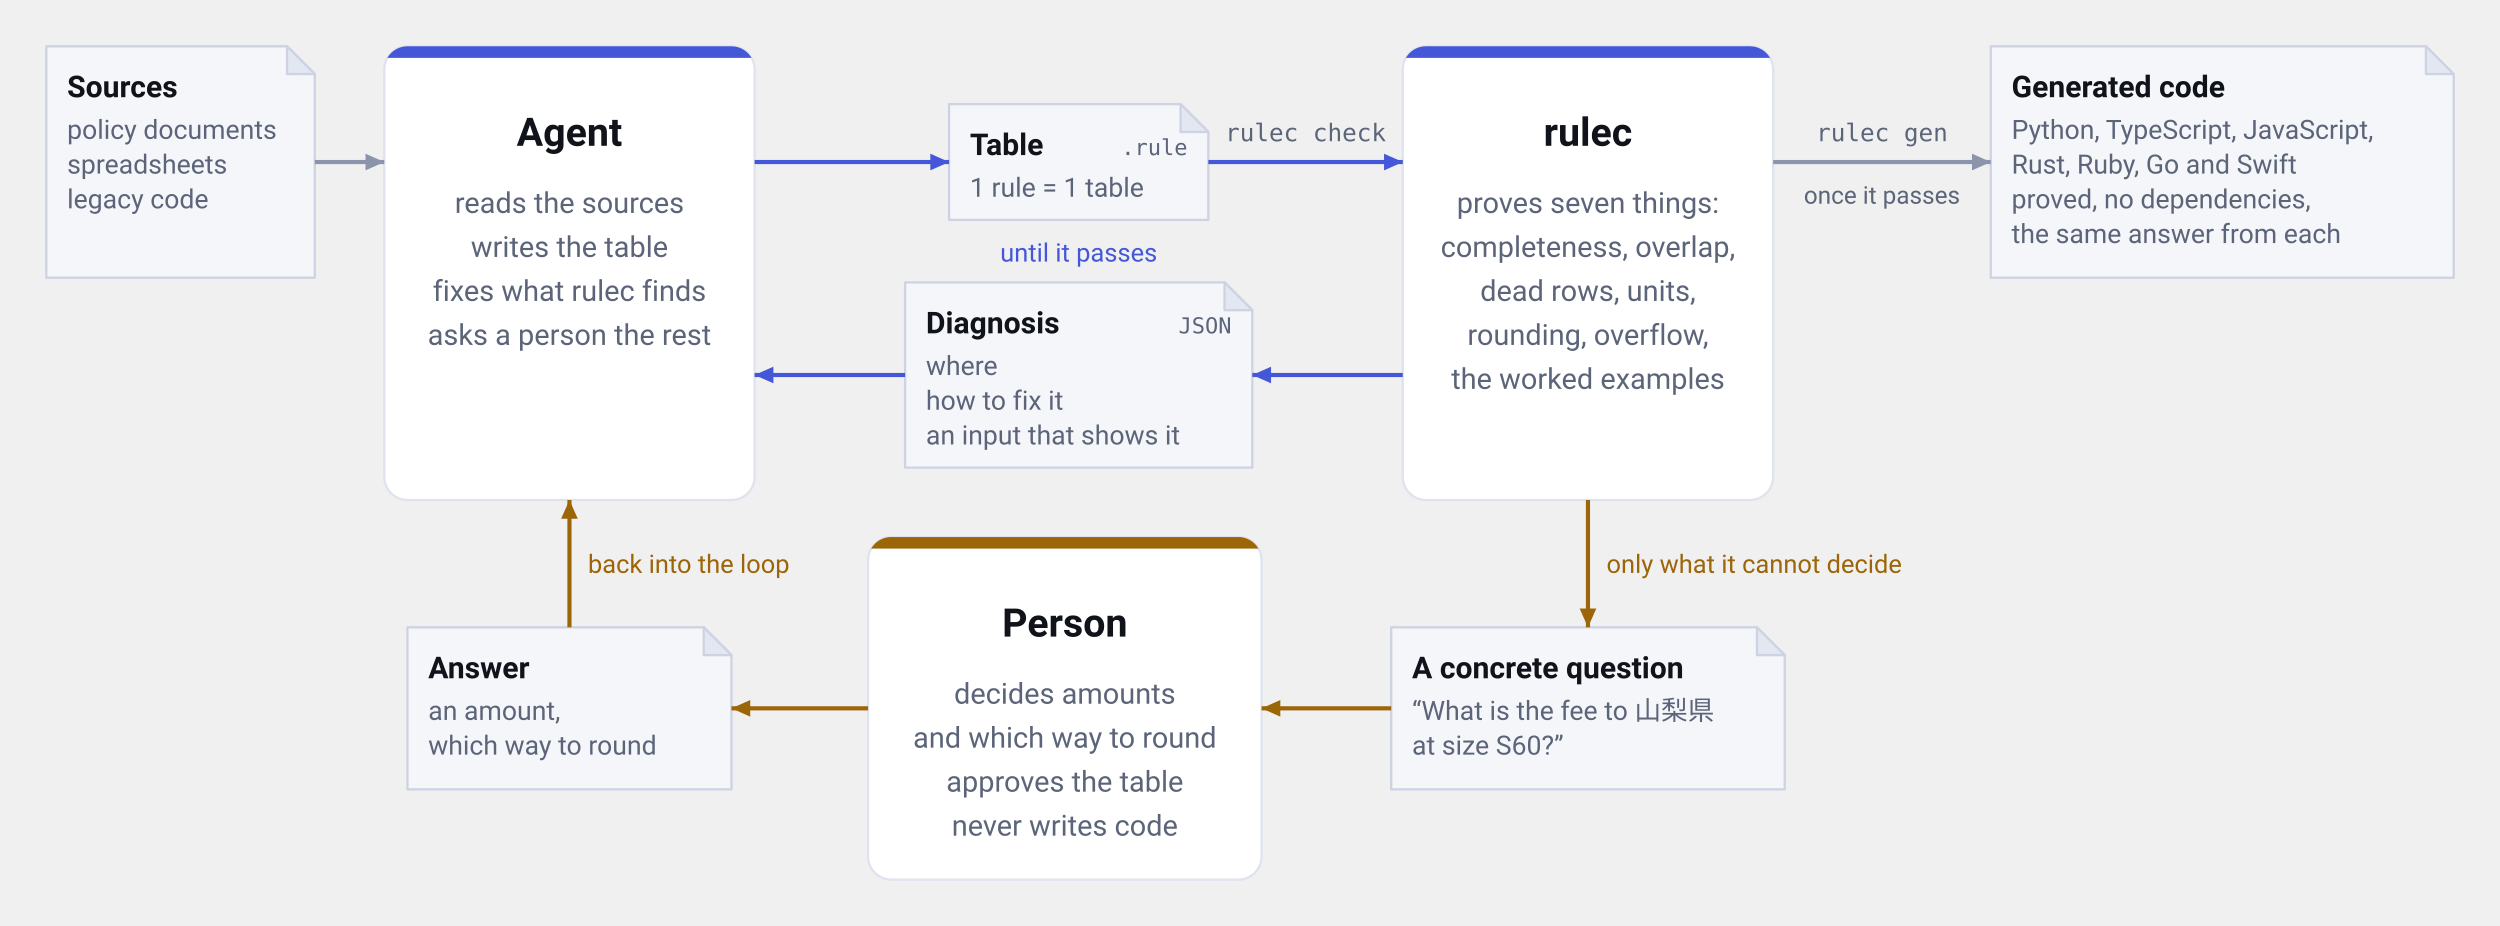
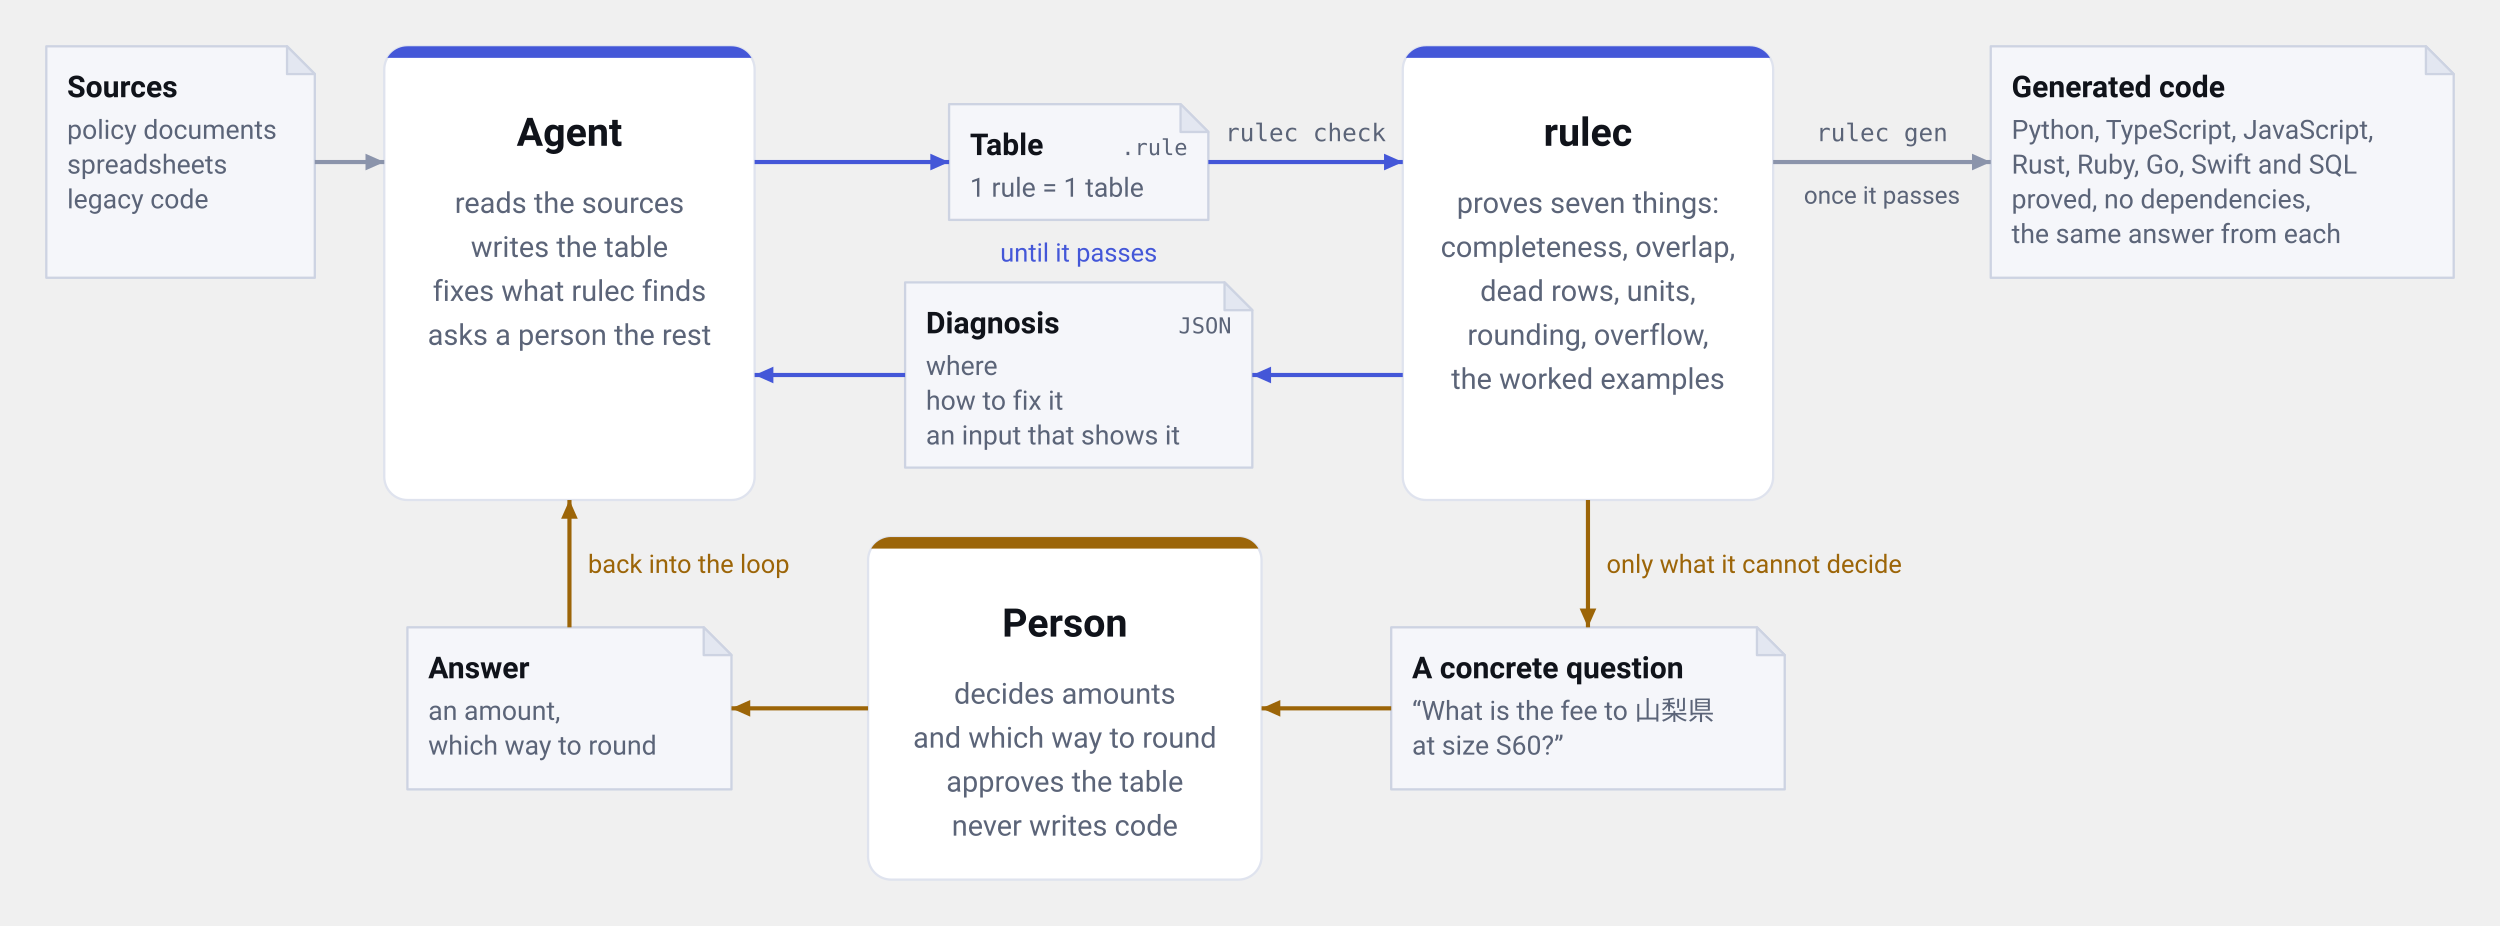
- <svg xmlns="http://www.w3.org/2000/svg" viewBox="0 0 1080 400" width="1080" height="400" role="img" aria-label="The agent reads the sources and writes the table (.rule), then runs rulec check. rulec returns a diagnosis - where, how to fix it, and an input that shows the problem - and the agent fixes the table until it passes. Only what the tool cannot decide reaches a person, as a question with a concrete case; the person answers with an amount or a rounding direction. Once the table passes, rulec gen emits proved Python, TypeScript, JavaScript, Rust, Ruby, Go and Swift." font-family="-apple-system, BlinkMacSystemFont, &quot;Hiragino Sans&quot;, &quot;Noto Sans JP&quot;, &quot;Yu Gothic&quot;, Meiryo, &quot;Segoe UI&quot;, Roboto, sans-serif">
+ <svg xmlns="http://www.w3.org/2000/svg" viewBox="0 0 1080 400" width="1080" height="400" role="img" aria-label="The agent reads the sources and writes the table (.rule), then runs rulec check. rulec returns a diagnosis - where, how to fix it, and an input that shows the problem - and the agent fixes the table until it passes. Only what the tool cannot decide reaches a person, as a question with a concrete case; the person answers with an amount or a rounding direction. Once the table passes, rulec gen emits proved Python, TypeScript, JavaScript, Rust, Ruby, Go, Swift and SQL." font-family="-apple-system, BlinkMacSystemFont, &quot;Hiragino Sans&quot;, &quot;Noto Sans JP&quot;, &quot;Yu Gothic&quot;, Meiryo, &quot;Segoe UI&quot;, Roboto, sans-serif">
  <defs>
    <marker id="head-neutral" viewBox="0 0 10 10" refX="9" refY="5" markerWidth="9" markerHeight="9" markerUnits="userSpaceOnUse" orient="auto">
      <path d="M0,1 L9,5 L0,9 Z" fill="#8b94ab" />
    </marker>
    <marker id="head-accent" viewBox="0 0 10 10" refX="9" refY="5" markerWidth="9" markerHeight="9" markerUnits="userSpaceOnUse" orient="auto">
      <path d="M0,1 L9,5 L0,9 Z" fill="#4457d8" />
    </marker>
    <marker id="head-human" viewBox="0 0 10 10" refX="9" refY="5" markerWidth="9" markerHeight="9" markerUnits="userSpaceOnUse" orient="auto">
      <path d="M0,1 L9,5 L0,9 Z" fill="#9c6508" />
    </marker>
  </defs>
  <clipPath id="clip-agent">
    <rect x="166" y="20" width="160" height="196" rx="10" />
  </clipPath>
  <rect x="166" y="20" width="160" height="196" rx="10" fill="#ffffff" stroke="#dfe3ee" />
  <rect x="166" y="20" width="160" height="5" fill="#4457d8" clip-path="url(#clip-agent)" />
  <text x="246.0" y="63" font-size="17" font-weight="700" text-anchor="middle" fill="#10131a">Agent</text>
  <text x="246.0" y="92" font-size="12.5" font-weight="400" text-anchor="middle" fill="#5b6478">reads the sources</text>
  <text x="246.0" y="111" font-size="12.5" font-weight="400" text-anchor="middle" fill="#5b6478">writes the table</text>
  <text x="246.0" y="130" font-size="12.5" font-weight="400" text-anchor="middle" fill="#5b6478">fixes what rulec finds</text>
  <text x="246.0" y="149" font-size="12.5" font-weight="400" text-anchor="middle" fill="#5b6478">asks a person the rest</text>
  <clipPath id="clip-rulec">
    <rect x="606" y="20" width="160" height="196" rx="10" />
  </clipPath>
  <rect x="606" y="20" width="160" height="196" rx="10" fill="#ffffff" stroke="#dfe3ee" />
  <rect x="606" y="20" width="160" height="5" fill="#4457d8" clip-path="url(#clip-rulec)" />
  <text x="686.0" y="63" font-size="17" font-weight="700" text-anchor="middle" fill="#10131a">rulec</text>
  <text x="686.0" y="92" font-size="12.5" font-weight="400" text-anchor="middle" fill="#5b6478">proves seven things:</text>
  <text x="686.0" y="111" font-size="12.5" font-weight="400" text-anchor="middle" fill="#5b6478">completeness, overlap,</text>
  <text x="686.0" y="130" font-size="12.5" font-weight="400" text-anchor="middle" fill="#5b6478">dead rows, units,</text>
  <text x="686.0" y="149" font-size="12.5" font-weight="400" text-anchor="middle" fill="#5b6478">rounding, overflow,</text>
  <text x="686.0" y="168" font-size="12.5" font-weight="400" text-anchor="middle" fill="#5b6478">the worked examples</text>
  <clipPath id="clip-person">
    <rect x="375" y="232" width="170" height="148" rx="10" />
  </clipPath>
  <rect x="375" y="232" width="170" height="148" rx="10" fill="#ffffff" stroke="#dfe3ee" />
  <rect x="375" y="232" width="170" height="5" fill="#9c6508" clip-path="url(#clip-person)" />
  <text x="460.0" y="275" font-size="17" font-weight="700" text-anchor="middle" fill="#10131a">Person</text>
  <text x="460.0" y="304" font-size="12.5" font-weight="400" text-anchor="middle" fill="#5b6478">decides amounts</text>
  <text x="460.0" y="323" font-size="12.5" font-weight="400" text-anchor="middle" fill="#5b6478">and which way to round</text>
  <text x="460.0" y="342" font-size="12.5" font-weight="400" text-anchor="middle" fill="#5b6478">approves the table</text>
  <text x="460.0" y="361" font-size="12.5" font-weight="400" text-anchor="middle" fill="#5b6478">never writes code</text>
  <path d="M20,20 H124 L136,32 V120 H20 Z" fill="#f5f6fa" stroke="#cdd3e2" stroke-linejoin="round" />
  <path d="M124,20 V32 H136 Z" fill="#e3e7f1" stroke="#cdd3e2" stroke-linejoin="round" />
  <text x="29" y="42" font-size="13" font-weight="600" text-anchor="start" fill="#10131a">Sources</text>
  <text x="29" y="60" font-size="11.5" font-weight="400" text-anchor="start" fill="#5b6478">policy documents</text>
  <text x="29" y="75" font-size="11.5" font-weight="400" text-anchor="start" fill="#5b6478">spreadsheets</text>
  <text x="29" y="90" font-size="11.5" font-weight="400" text-anchor="start" fill="#5b6478">legacy code</text>
  <path d="M410,45 H510 L522,57 V95 H410 Z" fill="#f5f6fa" stroke="#cdd3e2" stroke-linejoin="round" />
  <path d="M510,45 V57 H522 Z" fill="#e3e7f1" stroke="#cdd3e2" stroke-linejoin="round" />
  <text x="419" y="67" font-size="13" font-weight="600" text-anchor="start" fill="#10131a">Table</text>
  <text x="513" y="67" font-size="9.5" font-weight="400" text-anchor="end" fill="#5b6478" font-family="ui-monospace, SFMono-Regular, Menlo, Consolas, monospace">.rule</text>
  <text x="419" y="85" font-size="11.5" font-weight="400" text-anchor="start" fill="#5b6478">1 rule = 1 table</text>
  <path d="M391,122 H529 L541,134 V202 H391 Z" fill="#f5f6fa" stroke="#cdd3e2" stroke-linejoin="round" />
  <path d="M529,122 V134 H541 Z" fill="#e3e7f1" stroke="#cdd3e2" stroke-linejoin="round" />
  <text x="400" y="144" font-size="13" font-weight="600" text-anchor="start" fill="#10131a">Diagnosis</text>
  <text x="532" y="144" font-size="9.5" font-weight="400" text-anchor="end" fill="#5b6478" font-family="ui-monospace, SFMono-Regular, Menlo, Consolas, monospace">JSON</text>
  <text x="400" y="162" font-size="11.5" font-weight="400" text-anchor="start" fill="#5b6478">where</text>
  <text x="400" y="177" font-size="11.5" font-weight="400" text-anchor="start" fill="#5b6478">how to fix it</text>
  <text x="400" y="192" font-size="11.5" font-weight="400" text-anchor="start" fill="#5b6478">an input that shows it</text>
  <path d="M860,20 H1048 L1060,32 V120 H860 Z" fill="#f5f6fa" stroke="#cdd3e2" stroke-linejoin="round" />
  <path d="M1048,20 V32 H1060 Z" fill="#e3e7f1" stroke="#cdd3e2" stroke-linejoin="round" />
  <text x="869" y="42" font-size="13" font-weight="600" text-anchor="start" fill="#10131a">Generated code</text>
  <text x="869" y="60" font-size="11.5" font-weight="400" text-anchor="start" fill="#5b6478">Python, TypeScript, JavaScript,</text>
-   <text x="869" y="75" font-size="11.5" font-weight="400" text-anchor="start" fill="#5b6478">Rust, Ruby, Go and Swift</text>
+   <text x="869" y="75" font-size="11.5" font-weight="400" text-anchor="start" fill="#5b6478">Rust, Ruby, Go, Swift and SQL</text>
  <text x="869" y="90" font-size="11.5" font-weight="400" text-anchor="start" fill="#5b6478">proved, no dependencies,</text>
  <text x="869" y="105" font-size="11.5" font-weight="400" text-anchor="start" fill="#5b6478">the same answer from each</text>
  <path d="M601,271 H759 L771,283 V341 H601 Z" fill="#f5f6fa" stroke="#cdd3e2" stroke-linejoin="round" />
  <path d="M759,271 V283 H771 Z" fill="#e3e7f1" stroke="#cdd3e2" stroke-linejoin="round" />
  <text x="610" y="293" font-size="13" font-weight="600" text-anchor="start" fill="#10131a">A concrete question</text>
  <text x="610" y="311" font-size="11.5" font-weight="400" text-anchor="start" fill="#5b6478">“What is the fee to 山梨県</text>
  <text x="610" y="326" font-size="11.5" font-weight="400" text-anchor="start" fill="#5b6478">at size S60?”</text>
  <path d="M176,271 H304 L316,283 V341 H176 Z" fill="#f5f6fa" stroke="#cdd3e2" stroke-linejoin="round" />
  <path d="M304,271 V283 H316 Z" fill="#e3e7f1" stroke="#cdd3e2" stroke-linejoin="round" />
  <text x="185" y="293" font-size="13" font-weight="600" text-anchor="start" fill="#10131a">Answer</text>
  <text x="185" y="311" font-size="11.5" font-weight="400" text-anchor="start" fill="#5b6478">an amount,</text>
  <text x="185" y="326" font-size="11.5" font-weight="400" text-anchor="start" fill="#5b6478">which way to round</text>
  <line x1="136" y1="70" x2="166" y2="70" stroke="#8b94ab" stroke-width="1.8" marker-end="url(#head-neutral)" />
  <line x1="326" y1="70" x2="410" y2="70" stroke="#4457d8" stroke-width="1.8" marker-end="url(#head-accent)" />
  <line x1="522" y1="70" x2="606" y2="70" stroke="#4457d8" stroke-width="1.8" marker-end="url(#head-accent)" />
  <text x="564.0" y="61" font-size="10.5" font-weight="400" text-anchor="middle" fill="#5b6478" font-family="ui-monospace, SFMono-Regular, Menlo, Consolas, monospace">rulec check</text>
  <line x1="606" y1="162" x2="541" y2="162" stroke="#4457d8" stroke-width="1.8" marker-end="url(#head-accent)" />
  <line x1="391" y1="162" x2="326" y2="162" stroke="#4457d8" stroke-width="1.8" marker-end="url(#head-accent)" />
  <text x="466.0" y="113" font-size="11" font-weight="400" text-anchor="middle" fill="#4457d8">until it passes</text>
  <line x1="766" y1="70" x2="860" y2="70" stroke="#8b94ab" stroke-width="1.8" marker-end="url(#head-neutral)" />
  <text x="813.0" y="61" font-size="10.5" font-weight="400" text-anchor="middle" fill="#5b6478" font-family="ui-monospace, SFMono-Regular, Menlo, Consolas, monospace">rulec gen</text>
  <text x="813.0" y="88" font-size="10.5" font-weight="400" text-anchor="middle" fill="#5b6478">once it passes</text>
  <line x1="686" y1="216" x2="686" y2="271" stroke="#9c6508" stroke-width="1.8" marker-end="url(#head-human)" />
  <text x="694" y="247.5" font-size="11" font-weight="400" text-anchor="start" fill="#9c6508">only what it cannot decide</text>
  <line x1="601" y1="306" x2="545" y2="306" stroke="#9c6508" stroke-width="1.8" marker-end="url(#head-human)" />
  <line x1="375" y1="306" x2="316" y2="306" stroke="#9c6508" stroke-width="1.8" marker-end="url(#head-human)" />
  <line x1="246" y1="271" x2="246" y2="216" stroke="#9c6508" stroke-width="1.8" marker-end="url(#head-human)" />
  <text x="254" y="247.5" font-size="11" font-weight="400" text-anchor="start" fill="#9c6508">back into the loop</text>
</svg>
